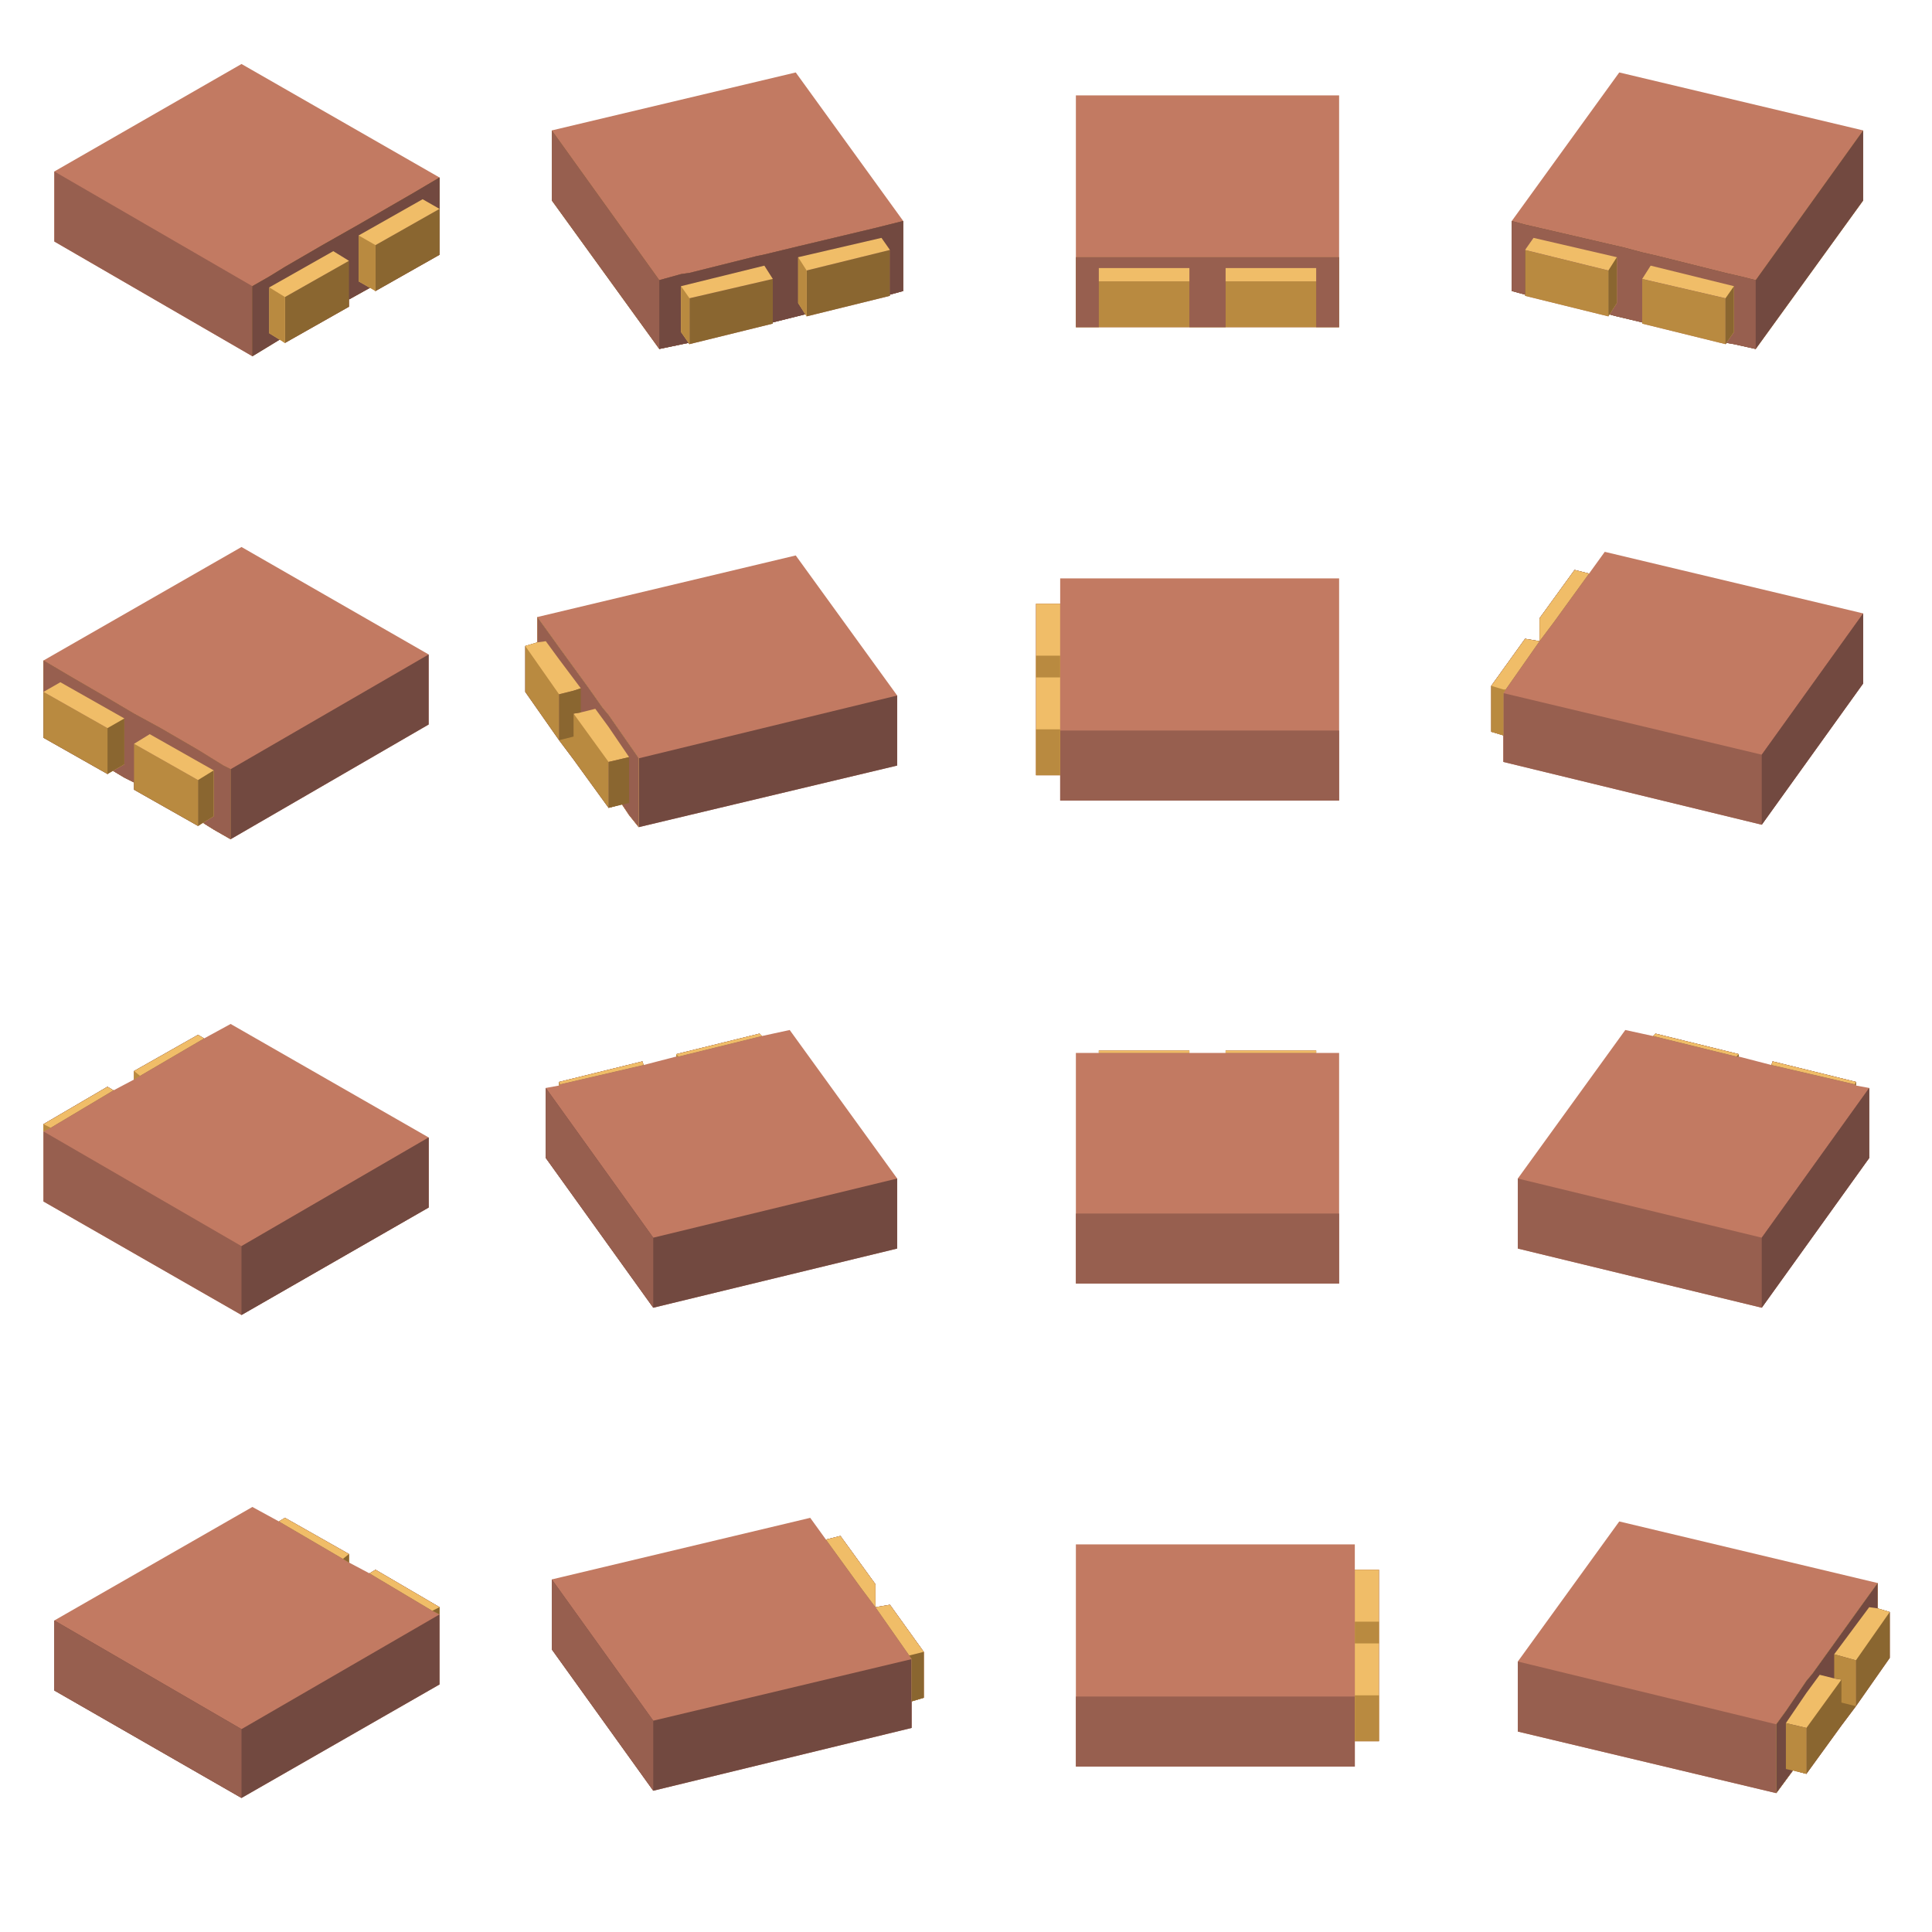
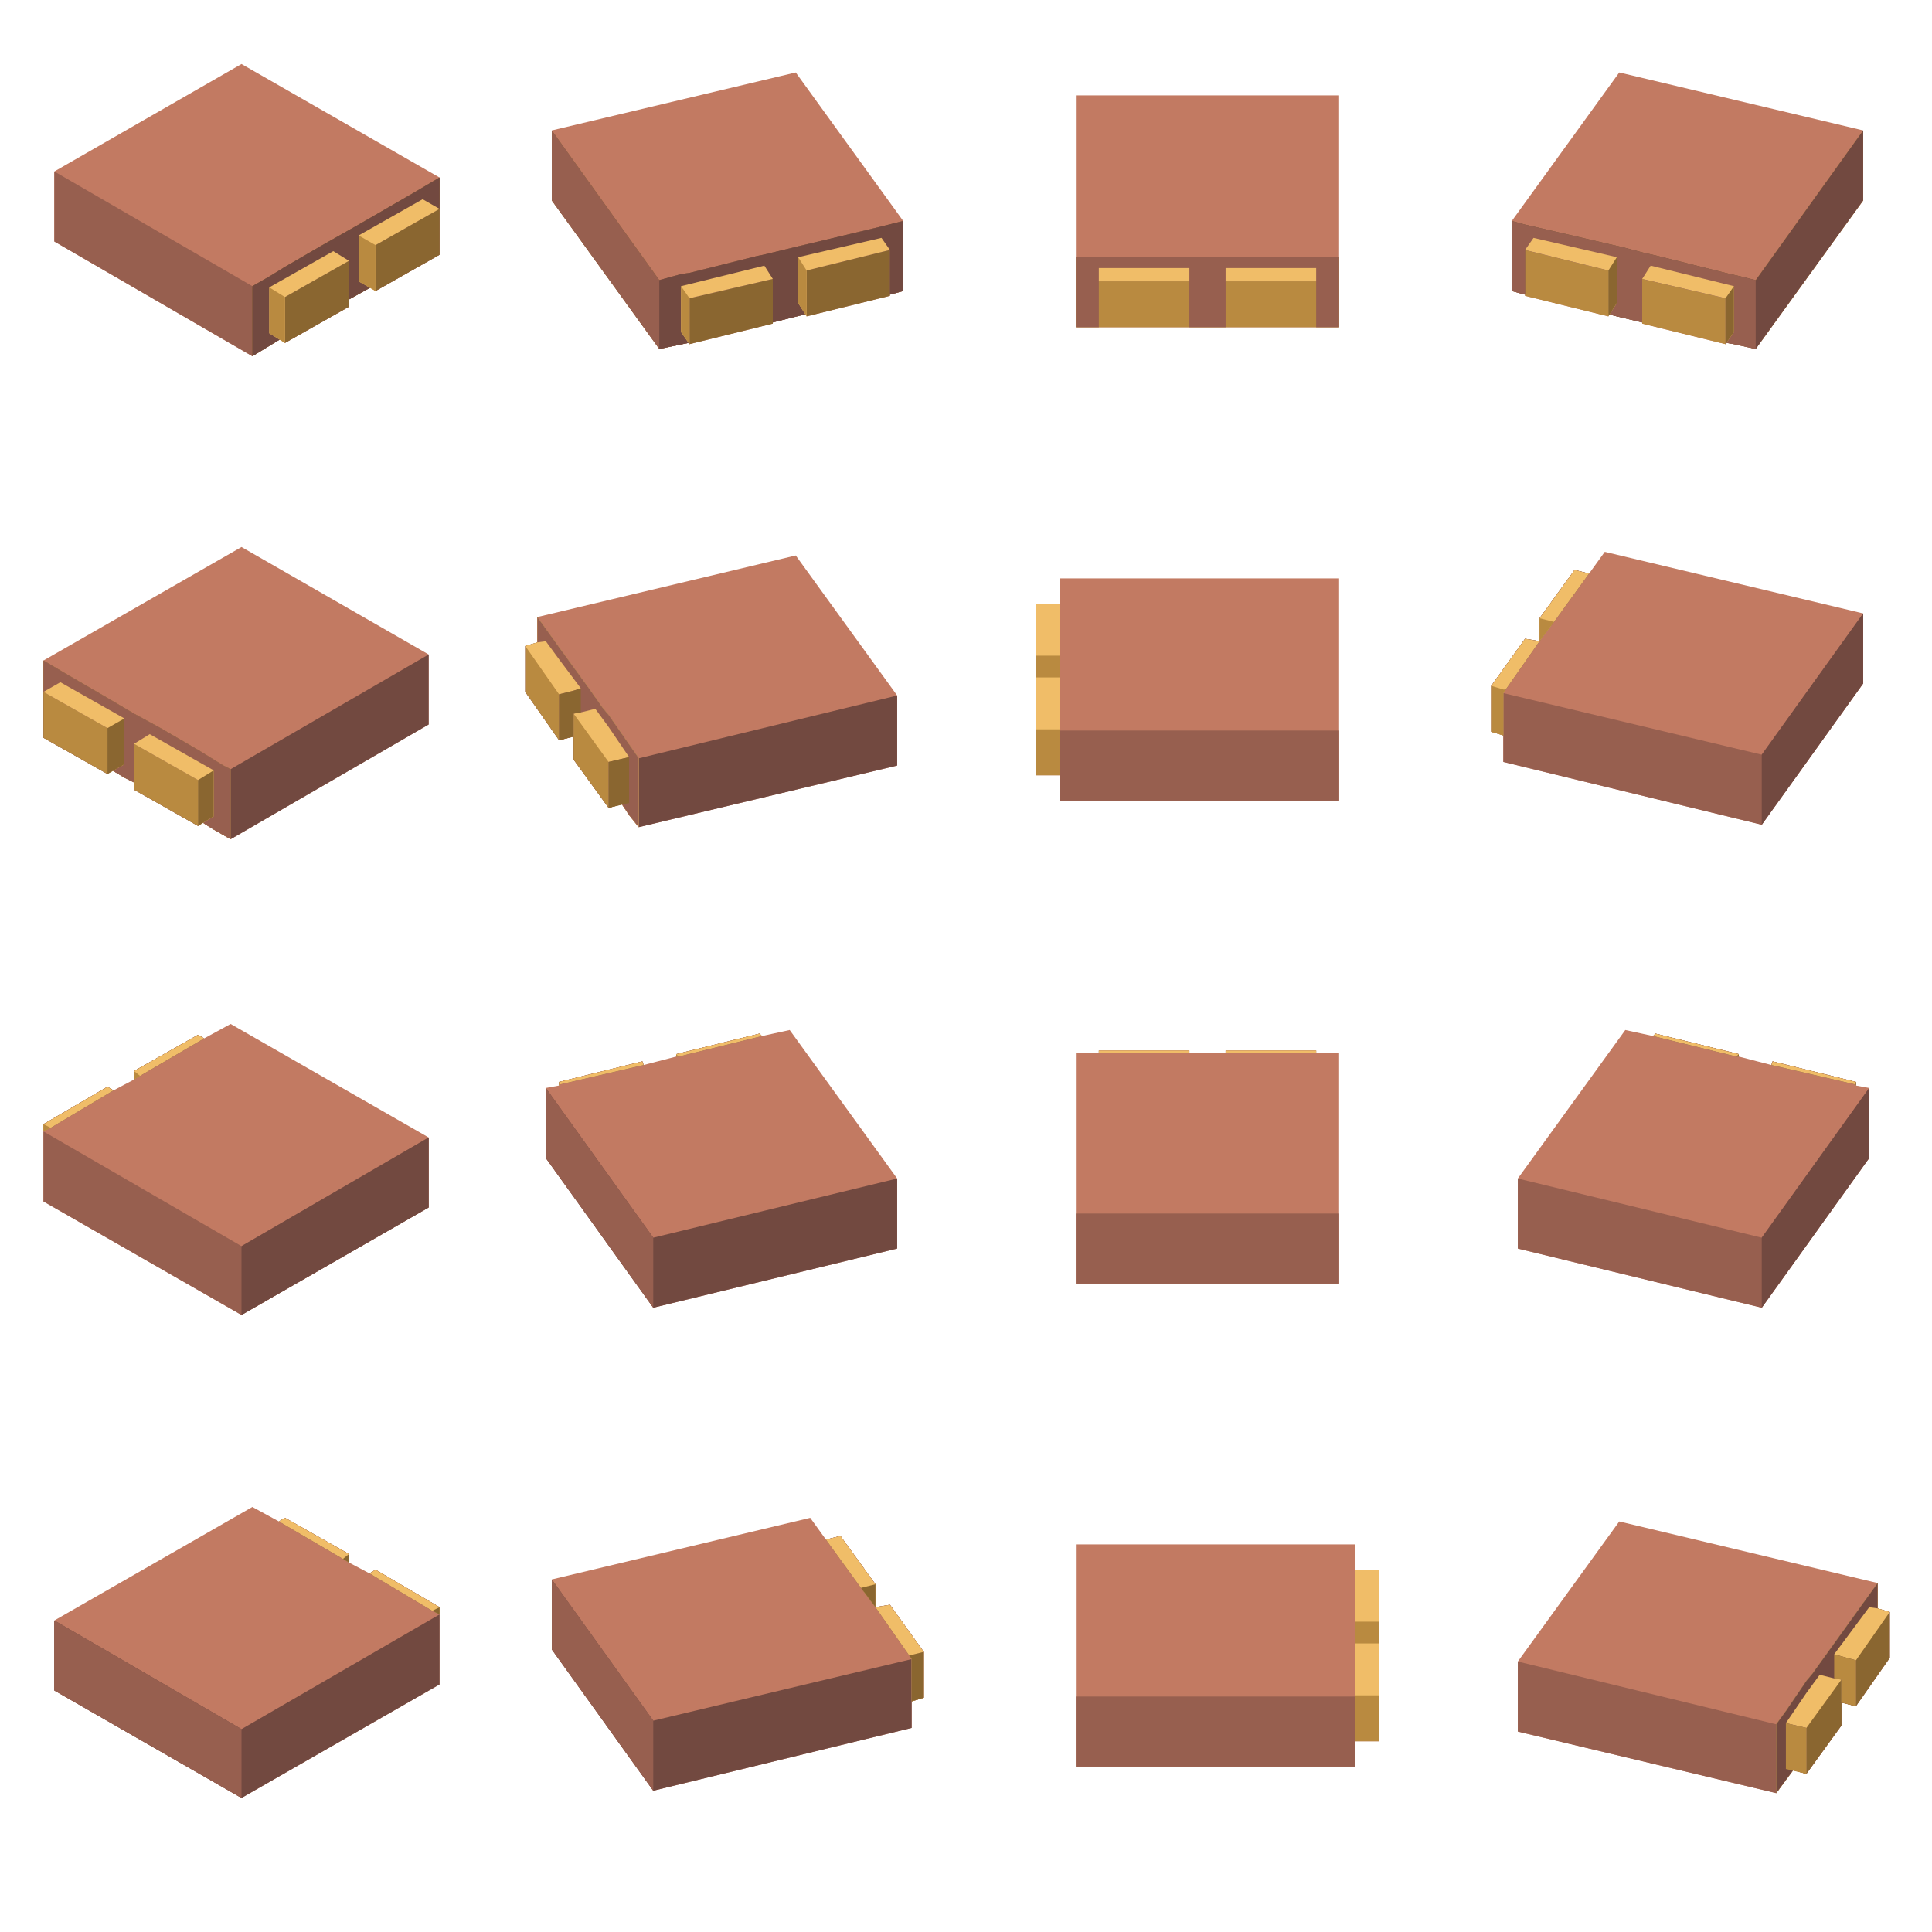
<svg xmlns="http://www.w3.org/2000/svg" width="160" height="160" viewBox="0 0 160 160">
  <svg id="enemy-hostileStation-pod-top-0" x="0" y="0" width="40" height="40" viewBox="0 0 40 40">
    <path fill="#c27a62" d="M23.2,28.1L20.9,29.5L4.5,20L4.5,14.2L20,5.3L36.4,14.7L36.4,21.1L31.1,24.1L30.7,23.8L28.9,24.8L28.9,25.4L23.6,28.4Z" />
    <path fill="#975f4f" d="M23.2,28.1L20.9,29.5L4.5,20L4.5,14.2L20.9,23.7L22.3,22.9L23.6,22.1L26.7,20.3L29.7,18.6L34.2,16L36.4,14.7L36.4,21.1L31.1,24.1L30.7,23.8L28.9,24.8L28.9,25.4L23.6,28.4Z" />
    <path fill="#8a6630" d="M23.2,28.1L20.9,29.5L20.9,23.7L22.3,22.9L23.6,22.1L26.7,20.3L29.7,18.6L34.2,16L36.4,14.7L36.4,21.1L31.1,24.1L30.7,23.8L28.9,24.8L28.9,25.4L23.6,28.4Z" />
    <path fill="#724940" d="M23.2,28.1L20.9,29.5L20.9,23.7L22.3,22.9L23.6,22.1L26.7,20.3L29.7,18.6L34.2,16L36.4,14.7L36.4,17.3L31.1,20.3L31.1,24.1L30.7,23.8L28.9,24.8L28.9,21.6L23.6,24.6L23.6,28.4Z" />
    <path fill="#f0bd68" d="M23.6,24.6L23.6,28.4L22.3,27.6L22.3,23.8L27.6,20.8L28.9,21.6ZM31.1,20.3L31.1,24.1L29.7,23.3L29.7,19.5L35,16.5L36.4,17.3Z" />
    <path fill="#b98a40" d="M22.3,23.8L23.6,24.6L23.6,28.4L22.3,27.6ZM29.7,19.5L31.1,20.3L31.1,24.1L29.7,23.3Z" />
  </svg>
  <svg id="enemy-hostileStation-pod-top-1" x="40" y="0" width="40" height="40" viewBox="0 0 40 40">
    <path fill="#c27a62" d="M17,28.4L14.6,28.9L5.7,16.6L5.7,10.8L25.9,6L34.8,18.3L34.8,24.1L33.7,24.4L33.7,24.5L26.8,26.2L26.8,26L24,26.7L24,26.8L17.1,28.5Z" />
    <path fill="#8a6630" d="M17,28.4L14.6,28.9L5.7,16.6L5.7,10.8L14.6,23.2L16.4,22.7L17.1,22.6L22.7,21.2L23.2,21.1L26.1,20.4L32.4,18.9L34.8,18.3L34.8,24.1L33.7,24.4L33.7,24.5L26.8,26.2L26.8,26L24,26.7L24,26.8L17.1,28.5Z" />
    <path fill="#975f4f" d="M17,28.4L14.6,28.9L5.7,16.6L5.7,10.8L14.6,23.2L16.4,22.7L17.1,22.6L22.7,21.2L23.2,21.1L26.1,20.4L32.4,18.9L34.8,18.3L34.8,24.1L33.7,24.4L33.7,20.7L26.8,22.4L26.8,26.2L26.8,26L24,26.7L24,23.1L17.1,24.7L17.1,28.5Z" />
    <path fill="#724940" d="M17,28.4L14.6,28.9L14.6,23.2L16.4,22.7L17.1,22.6L22.7,21.2L23.2,21.1L26.1,20.4L32.4,18.9L34.8,18.3L34.8,24.1L33.7,24.4L33.7,20.7L26.8,22.4L26.8,26.2L26.8,26L24,26.7L24,23.1L17.1,24.7L17.1,28.5Z" />
    <path fill="#f0bd68" d="M17.1,24.7L17.1,28.5L16.4,27.5L16.4,23.7L23.3,22L24,23.1ZM26.8,22.4L26.8,26.2L26.1,25.1L26.1,21.3L33,19.7L33.7,20.7Z" />
    <path fill="#b98a40" d="M16.4,23.7L17.1,24.7L17.1,28.5L16.4,27.5ZM26.1,21.3L26.8,22.4L26.8,26.2L26.1,25.1Z" />
  </svg>
  <svg id="enemy-hostileStation-pod-top-2" x="80" y="0" width="40" height="40" viewBox="0 0 40 40">
    <path fill="#c27a62" d="M9.1,27.1L9.1,7.9L30.9,7.9L30.9,27.1Z" />
    <path fill="#b98a40" d="M9.1,27.1L9.1,21.3L30.9,21.3L30.9,27.1Z" />
    <path fill="#975f4f" d="M11,27.1L9.1,27.1L9.1,21.3L30.9,21.3L30.9,27.1L29,27.1L29,23.3L21.5,23.3L21.5,27.1L18.5,27.1L18.5,23.3L11,23.3Z" />
    <path fill="#f0bd68" d="M18.5,22.2L18.5,23.3L11,23.3L11,22.2ZM29,22.2L29,23.3L21.5,23.3L21.5,22.2Z" />
  </svg>
  <svg id="enemy-hostileStation-pod-top-3" x="120" y="0" width="40" height="40" viewBox="0 0 40 40">
    <path fill="#c27a62" d="M34.3,16.6L25.4,28.9L23.6,28.5L23,28.4L22.9,28.5L16,26.8L16,26.7L13.9,26.2L13.5,26.1L13.2,26L13.2,26.2L6.3,24.5L6.3,24.4L5.2,24.1L5.2,18.3L14.1,6L34.3,10.8Z" />
    <path fill="#b98a40" d="M34.3,16.6L25.4,28.9L23.6,28.5L23,28.4L22.9,28.5L16,26.8L16,26.7L13.9,26.2L13.5,26.1L13.2,26L13.2,26.2L6.3,24.5L6.3,24.4L5.2,24.1L5.2,18.3L6.3,18.6L7.6,18.9L13.2,20.2L14.5,20.5L16,20.9L17.3,21.2L22.9,22.6L24.2,22.9L25.4,23.2L34.3,10.8Z" />
    <path fill="#724940" d="M34.3,16.6L25.4,28.9L23.6,28.5L23,28.4L22.9,28.5L22.9,24.7L16,23.1L16,26.7L13.9,26.2L13.5,26.1L13.2,26L13.2,26.2L13.2,22.4L6.3,20.7L6.3,24.4L5.2,24.1L5.2,18.3L6.3,18.6L7.6,18.9L13.2,20.2L14.5,20.5L16,20.9L17.3,21.2L22.9,22.6L24.2,22.9L25.4,23.2L34.3,10.8Z" />
    <path fill="#975f4f" d="M6.3,24.4L5.2,24.1L5.2,18.3L6.3,18.6L7.6,18.9L13.2,20.2L14.5,20.5L16,20.9L17.3,21.2L22.9,22.6L24.2,22.9L25.4,23.2L25.4,28.9L23.6,28.5L23,28.4L22.9,28.5L22.9,24.7L16,23.1L16,26.7L13.9,26.2L13.5,26.1L13.2,26L13.2,26.2L13.2,22.4L6.3,20.7Z" />
    <path fill="#f0bd68" d="M13.9,25.1L13.2,26.2L13.2,22.4L6.3,20.7L7,19.7L13.9,21.3ZM23.6,27.5L22.9,28.5L22.9,24.7L16,23.1L16.7,22L23.6,23.7Z" />
    <path fill="#8a6630" d="M13.9,25.1L13.2,26.2L13.2,22.4L13.9,21.3ZM23.6,27.5L22.9,28.5L22.9,24.7L23.6,23.7Z" />
  </svg>
  <svg id="enemy-hostileStation-pod-top-4" x="0" y="40" width="40" height="40" viewBox="0 0 40 40">
    <path fill="#c27a62" d="M35.5,20L19.1,29.5L17.7,28.7L16.9,28.2L16.8,28.1L16.4,28.4L11.1,25.4L11.1,24.8L10.3,24.4L9.3,23.8L8.9,24.1L3.6,21.1L3.6,14.7L20,5.3L35.5,14.2Z" />
    <path fill="#724940" d="M35.5,20L19.1,29.5L17.7,28.7L16.9,28.2L16.8,28.1L16.4,28.4L11.1,25.4L11.1,24.8L10.3,24.4L9.3,23.8L8.9,24.1L3.6,21.1L3.6,14.7L5.8,16L8.9,17.8L11.1,19.1L13.3,20.3L16.4,22.1L18.5,23.4L19.1,23.7L35.5,14.2Z" />
    <path fill="#b98a40" d="M3.6,14.7L5.8,16L8.9,17.8L11.1,19.1L13.3,20.3L16.4,22.1L18.5,23.4L19.1,23.7L19.1,29.5L17.7,28.7L16.9,28.2L16.8,28.1L16.4,28.4L11.1,25.4L11.1,24.8L10.3,24.4L9.3,23.8L8.9,24.1L3.6,21.1Z" />
    <path fill="#975f4f" d="M3.6,17.3L3.6,14.7L5.8,16L8.9,17.8L11.1,19.1L13.3,20.3L16.4,22.1L18.5,23.4L19.1,23.7L19.1,29.5L17.7,28.7L16.9,28.2L16.8,28.1L16.4,28.4L16.4,24.6L11.1,21.6L11.1,24.8L10.3,24.4L9.3,23.8L8.9,24.1L8.9,20.3Z" />
    <path fill="#f0bd68" d="M10.3,23.3L8.9,24.1L8.9,20.3L3.6,17.3L5,16.5L10.3,19.5ZM17.7,27.6L16.4,28.4L16.4,24.6L11.1,21.6L12.4,20.8L17.7,23.8Z" />
    <path fill="#8a6630" d="M10.3,23.3L8.9,24.1L8.9,20.3L10.3,19.5ZM17.7,27.6L16.4,28.4L16.4,24.6L17.7,23.8Z" />
  </svg>
  <svg id="enemy-hostileStation-pod-top-5" x="40" y="40" width="40" height="40" viewBox="0 0 40 40">
-     <path fill="#c27a62" d="M34.3,23.4L12.9,28.5L12.1,27.5L11.5,26.6L10.4,26.9L7.5,22.9L6.3,21.3L3.5,17.3L3.5,13.5L4.5,13.2L4.5,11.1L25.9,6L34.3,17.6Z" />
-     <path fill="#724940" d="M34.3,23.4L12.9,28.5L12.1,27.5L11.5,26.6L10.4,26.9L7.5,22.9L6.3,21.3L3.5,17.3L3.5,13.5L4.5,13.2L4.5,11.1L5.8,12.9L6.3,13.6L8.7,16.9L9.9,18.6L10.4,19.2L12.7,22.5L12.9,22.8L34.3,17.6Z" />
-     <path fill="#b98a40" d="M4.5,13.2L4.5,11.1L5.8,12.9L6.3,13.6L8.7,16.9L9.9,18.6L10.4,19.2L12.7,22.5L12.9,22.8L12.9,28.5L12.1,27.5L11.5,26.6L10.4,26.9L7.5,22.9L6.3,21.3L3.5,17.3L3.5,13.5Z" />
-     <path fill="#f0bd68" d="M4.5,13.2L4.5,11.1L5.8,12.9L6.3,13.6L8.7,16.9L9.9,18.6L10.4,19.2L12.7,22.5L12.9,22.8L12.9,28.5L12.1,27.5L11.5,26.6L10.4,26.9L10.4,23.1L7.5,19.1L6.3,21.3L6.3,17.5L3.5,13.5Z" />
-     <path fill="#975f4f" d="M4.5,13.2L4.5,11.1L5.8,12.9L6.3,13.6L8.7,16.9L9.9,18.6L10.4,19.2L12.7,22.5L12.9,22.8L12.9,28.5L12.1,27.5L11.5,26.6L10.4,26.9L10.4,23.1L12.1,22.7L10.4,20.2L9.3,18.7L8.1,19L7.5,19.1L6.3,21.3L6.3,17.5L7.5,17.2L8.1,17L6.3,14.6L5.2,13.1Z" />
+     <path fill="#c27a62" d="M34.3,23.4L12.9,28.5L12.1,27.5L11.5,26.6L10.4,26.9L7.5,22.9L7.5,21L6.3,21.3L3.5,17.3L3.5,13.5L4.5,13.2L4.5,11.1L25.9,6L34.3,17.6Z" />
+     <path fill="#724940" d="M34.3,23.4L12.9,28.5L12.1,27.5L11.5,26.6L10.4,26.9L7.5,22.9L7.5,21L6.3,21.3L3.5,17.3L3.5,13.5L4.5,13.2L4.5,11.1L5.8,12.9L6.3,13.6L8.7,16.9L9.9,18.6L10.4,19.2L12.7,22.5L12.9,22.8L34.3,17.6Z" />
+     <path fill="#b98a40" d="M4.5,13.2L4.5,11.1L5.8,12.9L6.3,13.6L8.7,16.9L9.9,18.6L10.4,19.2L12.7,22.5L12.9,22.8L12.9,28.5L12.1,27.5L11.5,26.6L10.4,26.9L7.5,22.9L7.5,21L6.3,21.3L3.5,17.3L3.5,13.5Z" />
+     <path fill="#f0bd68" d="M4.5,13.2L4.5,11.1L5.8,12.9L6.3,13.6L8.7,16.9L9.9,18.6L10.4,19.2L12.7,22.5L12.9,22.8L12.9,28.5L12.1,27.5L11.5,26.6L10.4,26.9L10.4,23.1L7.5,19.1L7.5,21L6.3,21.3L6.3,17.5L3.5,13.5Z" />
+     <path fill="#975f4f" d="M4.5,13.2L4.5,11.1L5.8,12.9L6.3,13.6L8.7,16.9L9.9,18.6L10.4,19.2L12.7,22.5L12.9,22.8L12.9,28.5L12.1,27.5L11.5,26.6L10.4,26.9L10.4,23.1L12.1,22.7L10.4,20.2L9.3,18.7L8.1,19L7.5,19.1L7.5,21L6.3,21.3L6.3,17.5L7.5,17.2L8.1,17L6.3,14.6L5.2,13.1Z" />
    <path fill="#8a6630" d="M7.5,21L6.3,21.3L6.3,17.5L7.5,17.2L8.1,17L8.1,19L7.5,19.1ZM12.1,26.5L10.4,26.9L10.4,23.1L12.1,22.7Z" />
  </svg>
  <svg id="enemy-hostileStation-pod-top-6" x="80" y="40" width="40" height="40" viewBox="0 0 40 40">
    <path fill="#c27a62" d="M30.9,26.3L7.8,26.3L7.8,24.2L5.8,24.2L5.8,10L7.8,10L7.8,7.9L30.9,7.9Z" />
    <path fill="#975f4f" d="M30.9,26.3L7.8,26.3L7.8,24.2L5.8,24.2L5.8,10L7.8,10L7.8,20.5L30.9,20.5Z" />
    <path fill="#f0bd68" d="M5.8,10L7.8,10L7.8,24.2L5.8,24.2Z" />
    <path fill="#b98a40" d="M5.8,16.1L5.8,14.3L7.8,14.3L7.8,16.1ZM7.8,24.2L5.8,24.2L5.8,20.4L7.8,20.4Z" />
  </svg>
  <svg id="enemy-hostileStation-pod-top-7" x="120" y="40" width="40" height="40" viewBox="0 0 40 40">
    <path fill="#c27a62" d="M34.3,10.8L34.3,16.6L25.9,28.3L4.5,23.1L4.5,20.9L3.5,20.6L3.5,16.8L6.3,12.9L7.5,13.1L7.5,11.2L10.4,7.2L11.6,7.5L12.9,5.7Z" />
    <path fill="#975f4f" d="M25.9,22.5L34.3,10.8L34.3,16.6L25.9,28.3L4.5,23.1L4.5,20.9L3.5,20.6L3.5,16.8L6.3,12.9L7.5,13.1L7.5,11.2L10.4,7.2L11.6,7.5L8.7,11.5L7.5,13.1L4.7,17.1L4.5,17.4Z" />
    <path fill="#724940" d="M25.9,22.5L34.3,10.8L34.3,16.6L25.9,28.3ZM7.5,13.1L7.5,11.2L10.4,7.2L11.6,7.5L8.7,11.5L7.5,13.1L4.7,17.1L4.5,17.4L4.5,20.9L3.5,20.6L3.5,16.8L6.3,12.9Z" />
    <path fill="#f0bd68" d="M7.5,13.1L7.5,11.2L10.4,7.2L11.6,7.5L8.7,11.5L7.5,13.1L4.7,17.1L4.5,17.4L4.5,20.9L3.5,20.6L3.5,16.8L6.3,12.9Z" />
-     <path fill="#b98a40" d="M4.5,20.9L3.5,20.6L3.5,16.8L4.5,17.1L4.7,17.1L4.5,17.4Z" />
+     <path fill="#b98a40" d="M7.5,11.2L8.7,11.5L7.5,13.1ZM4.5,20.9L3.5,20.6L3.5,16.8L4.5,17.1L4.7,17.1L4.5,17.4Z" />
  </svg>
  <svg id="enemy-hostileStation-pod-top-8" x="0" y="80" width="40" height="40" viewBox="0 0 40 40">
    <path fill="#c27a62" d="M35.5,14.2L35.5,20L20,28.9L3.6,19.5L3.6,13.1L8.9,10L9.4,10.3L11.1,9.4L11.1,8.7L16.4,5.7L16.9,6L19.1,4.8Z" />
    <path fill="#975f4f" d="M20,23.2L35.5,14.2L35.5,20L20,28.9L3.6,19.5L3.6,13.7ZM3.6,13.7L3.6,13.1L8.9,10L9.4,10.3L4.2,13.4ZM11.1,9.4L11.1,8.7L16.4,5.7L16.9,6L11.6,9.1Z" />
    <path fill="#724940" d="M20,23.2L35.5,14.2L35.5,20L20,28.9ZM11.1,9.4L11.1,8.7L16.4,5.7L16.9,6L11.6,9.1ZM3.6,13.7L3.6,13.1L8.9,10L9.4,10.3L4.2,13.4Z" />
    <path fill="#f0bd68" d="M11.1,9.4L11.1,8.7L16.4,5.7L16.9,6L11.6,9.1ZM3.6,13.7L3.6,13.1L8.9,10L9.4,10.3L4.2,13.4Z" />
    <path fill="#b98a40" d="M11.1,9.4L11.1,8.7L11.6,9.1ZM3.6,13.7L3.6,13.1L4.2,13.4Z" />
  </svg>
  <svg id="enemy-hostileStation-pod-top-9" x="40" y="80" width="40" height="40" viewBox="0 0 40 40">
    <path fill="#c27a62" d="M34.3,17.6L34.3,23.4L14.1,28.3L5.2,15.9L5.2,10.1L6.3,9.9L6.3,9.6L13.2,7.9L13.3,8.2L16,7.5L16,7.3L22.9,5.6L23.1,5.8L25.4,5.3Z" />
    <path fill="#724940" d="M14.1,22.5L34.3,17.6L34.3,23.4L14.1,28.3L5.2,15.9L5.2,10.1ZM16,7.5L16,7.3L22.9,5.6L23.1,5.8L16.2,7.5ZM6.3,9.9L6.3,9.6L13.2,7.9L13.3,8.2L6.4,9.8Z" />
    <path fill="#975f4f" d="M14.1,28.3L5.2,15.9L5.2,10.1L14.1,22.5ZM16,7.5L16,7.3L22.9,5.6L23.1,5.8L16.2,7.5ZM6.3,9.9L6.3,9.6L13.2,7.9L13.3,8.2L6.4,9.8Z" />
    <path fill="#f0bd68" d="M16,7.5L16,7.3L22.9,5.6L23.1,5.8L16.2,7.5ZM6.3,9.9L6.3,9.6L13.2,7.9L13.3,8.2L6.4,9.8Z" />
    <path fill="#b98a40" d="M16,7.5L16,7.3L16.2,7.5ZM6.3,9.9L6.3,9.6L6.4,9.8Z" />
  </svg>
  <svg id="enemy-hostileStation-pod-top-10" x="80" y="80" width="40" height="40" viewBox="0 0 40 40">
    <path fill="#c27a62" d="M30.9,26.3L9.1,26.3L9.1,7.2L11,7.2L11,7L18.5,7L18.5,7.2L21.5,7.2L21.5,7L29,7L29,7.2L30.9,7.2Z" />
    <path fill="#975f4f" d="M9.1,20.5L30.9,20.5L30.9,26.3L9.1,26.3ZM21.5,7.2L21.5,7L29,7L29,7.2ZM11,7.2L11,7L18.5,7L18.5,7.2Z" />
    <path fill="#f0bd68" d="M21.5,7.2L21.5,7L29,7L29,7.2ZM11,7.2L11,7L18.5,7L18.5,7.2Z" />
  </svg>
  <svg id="enemy-hostileStation-pod-top-11" x="120" y="80" width="40" height="40" viewBox="0 0 40 40">
    <path fill="#c27a62" d="M25.9,28.3L5.7,23.4L5.7,17.6L14.6,5.3L16.9,5.8L17.1,5.6L24,7.3L24,7.5L26.7,8.2L26.8,7.9L33.7,9.6L33.7,9.9L34.8,10.1L34.8,15.9Z" />
    <path fill="#975f4f" d="M5.7,17.6L25.9,22.5L34.8,10.1L34.8,15.9L25.9,28.3L5.7,23.4ZM33.7,9.6L33.7,9.9L33.6,9.8L26.7,8.2L26.8,7.9ZM24,7.3L24,7.5L23.8,7.5L16.9,5.8L17.1,5.6Z" />
    <path fill="#724940" d="M25.9,22.5L34.8,10.1L34.8,15.9L25.9,28.3ZM33.7,9.6L33.7,9.9L33.6,9.8L26.7,8.2L26.8,7.9ZM24,7.3L24,7.5L23.8,7.5L16.9,5.8L17.1,5.6Z" />
    <path fill="#f0bd68" d="M33.7,9.6L33.7,9.9L33.6,9.8L26.7,8.2L26.8,7.9ZM24,7.3L24,7.5L23.8,7.5L16.9,5.8L17.1,5.6Z" />
    <path fill="#8a6630" d="M33.6,9.8L33.7,9.6L33.7,9.9ZM23.8,7.5L24,7.3L24,7.5Z" />
  </svg>
  <svg id="enemy-hostileStation-pod-top-12" x="0" y="120" width="40" height="40" viewBox="0 0 40 40">
    <path fill="#c27a62" d="M20,28.9L4.5,20L4.5,14.2L20.9,4.8L23.1,6L23.6,5.7L28.9,8.7L28.9,9.4L30.6,10.3L31.1,10L36.4,13.1L36.4,19.5Z" />
    <path fill="#724940" d="M4.5,14.2L20,23.2L36.4,13.7L36.4,19.5L20,28.9L4.5,20ZM36.4,13.7L35.8,13.4L30.6,10.3L31.1,10L36.4,13.1ZM28.9,8.7L28.9,9.4L28.4,9.1L23.1,6L23.6,5.7Z" />
    <path fill="#975f4f" d="M4.5,14.2L20,23.2L20,28.9L4.5,20ZM36.4,13.1L36.4,13.7L35.8,13.4L30.6,10.3L31.1,10ZM28.9,8.7L28.9,9.4L28.4,9.1L23.1,6L23.6,5.7Z" />
    <path fill="#f0bd68" d="M36.4,13.1L36.4,13.7L35.8,13.4L30.6,10.3L31.1,10ZM28.9,8.7L28.9,9.4L28.4,9.1L23.1,6L23.6,5.7Z" />
    <path fill="#8a6630" d="M35.8,13.4L36.4,13.1L36.4,13.7ZM28.4,9.1L28.9,8.7L28.9,9.4Z" />
  </svg>
  <svg id="enemy-hostileStation-pod-top-13" x="40" y="120" width="40" height="40" viewBox="0 0 40 40">
    <path fill="#c27a62" d="M14.1,28.3L5.7,16.6L5.7,10.8L27.1,5.7L28.4,7.5L29.6,7.2L32.5,11.2L32.5,13.1L33.7,12.9L36.5,16.8L36.5,20.6L35.5,20.9L35.5,23.1Z" />
    <path fill="#724940" d="M5.7,10.8L14.1,22.5L35.5,17.4L35.3,17.1L32.5,13.1L31.3,11.5L28.4,7.5L29.6,7.2L32.5,11.2L32.5,13.1L33.7,12.9L36.5,16.8L36.5,20.6L35.5,20.9L35.5,23.1L14.1,28.3L5.7,16.6Z" />
    <path fill="#975f4f" d="M5.7,10.8L14.1,22.5L14.1,28.3L5.7,16.6ZM36.5,16.8L36.5,20.6L35.5,20.9L35.5,17.4L35.3,17.1L32.5,13.1L31.3,11.5L28.4,7.5L29.6,7.2L32.5,11.2L32.5,13.1L33.7,12.9Z" />
    <path fill="#f0bd68" d="M36.5,16.8L36.5,20.6L35.5,20.9L35.5,17.4L35.3,17.1L32.5,13.1L31.3,11.5L28.4,7.5L29.6,7.2L32.5,11.2L32.5,13.1L33.7,12.9Z" />
-     <path fill="#8a6630" d="M35.3,17.1L36.5,16.8L36.5,20.6L35.5,20.9L35.5,17.4Z" />
+     <path fill="#8a6630" d="M35.3,17.1L36.5,16.8L36.5,20.6L35.5,20.9L35.5,17.4ZM31.3,11.5L32.5,11.2L32.5,13.1Z" />
  </svg>
  <svg id="enemy-hostileStation-pod-top-14" x="80" y="120" width="40" height="40" viewBox="0 0 40 40">
    <path fill="#c27a62" d="M32.2,24.2L32.2,26.3L9.1,26.3L9.1,7.9L32.2,7.9L32.2,10L34.2,10L34.2,24.2Z" />
    <path fill="#975f4f" d="M9.1,20.5L32.2,20.5L32.2,10L34.2,10L34.2,24.2L32.2,24.2L32.2,26.3L9.1,26.3Z" />
    <path fill="#f0bd68" d="M34.2,24.2L32.2,24.2L32.2,10L34.2,10Z" />
    <path fill="#b98a40" d="M32.2,20.4L34.2,20.4L34.2,24.2L32.2,24.2ZM32.2,14.3L34.2,14.3L34.2,16.1L32.2,16.1Z" />
  </svg>
  <svg id="enemy-hostileStation-pod-top-15" x="120" y="120" width="40" height="40" viewBox="0 0 40 40">
-     <path fill="#c27a62" d="M28.5,26.6L27.1,28.5L5.7,23.4L5.7,17.6L14.1,6L35.5,11.1L35.5,13.2L36.5,13.5L36.5,17.3L33.7,21.3L32.5,22.9L29.6,26.9Z" />
-     <path fill="#975f4f" d="M28.5,26.6L27.1,28.5L5.7,23.4L5.7,17.6L27.1,22.8L27.9,21.7L29.6,19.2L30.1,18.6L31.9,16.1L34.2,12.9L35.5,11.1L35.5,13.2L36.5,13.5L36.5,17.3L33.7,21.3L32.5,22.9L29.6,26.9Z" />
-     <path fill="#8a6630" d="M28.5,26.6L27.1,28.5L27.1,22.8L27.9,21.7L29.6,19.2L30.1,18.6L31.9,16.1L34.2,12.9L35.5,11.1L35.5,13.2L36.5,13.5L36.5,17.3L33.7,21.3L32.5,22.9L29.6,26.9Z" />
-     <path fill="#f0bd68" d="M28.5,26.6L27.1,28.5L27.1,22.8L27.9,21.7L29.6,19.2L30.1,18.6L31.9,16.1L34.2,12.9L35.5,11.1L35.5,13.2L36.5,13.5L33.7,17.5L33.7,21.3L32.5,19.1L29.6,23.1L29.6,26.9Z" />
-     <path fill="#724940" d="M28.5,26.6L27.1,28.5L27.1,22.8L27.9,21.7L29.6,19.2L30.1,18.6L31.9,16.1L34.2,12.9L35.5,11.1L35.5,13.2L34.8,13.1L31.9,17L33.7,17.5L33.7,21.3L32.5,19.1L31.9,19L30.7,18.7L29.6,20.2L27.9,22.7L29.6,23.1L29.6,26.9Z" />
+     <path fill="#c27a62" d="M28.5,26.6L27.1,28.5L5.7,23.4L5.7,17.6L14.1,6L35.5,11.1L35.5,13.2L36.5,13.5L36.5,17.3L33.7,21.3L32.5,21L32.5,22.9L29.6,26.9Z" />
+     <path fill="#975f4f" d="M28.5,26.6L27.1,28.5L5.7,23.4L5.7,17.6L27.1,22.8L27.9,21.7L29.6,19.2L30.1,18.6L31.9,16.1L34.2,12.9L35.5,11.1L35.5,13.2L36.5,13.5L36.5,17.3L33.7,21.3L32.5,21L32.5,22.9L29.6,26.9Z" />
+     <path fill="#8a6630" d="M28.5,26.6L27.1,28.5L27.1,22.8L27.9,21.7L29.6,19.2L30.1,18.6L31.9,16.1L34.2,12.9L35.5,11.1L35.5,13.2L36.5,13.5L36.5,17.3L33.7,21.3L32.5,21L32.5,22.9L29.6,26.9Z" />
+     <path fill="#f0bd68" d="M28.5,26.6L27.1,28.5L27.1,22.8L27.9,21.7L29.6,19.2L30.1,18.6L31.9,16.1L34.2,12.9L35.5,11.1L35.5,13.2L36.5,13.5L33.7,17.5L33.7,21.3L32.5,21L32.5,19.1L29.6,23.1L29.6,26.9Z" />
+     <path fill="#724940" d="M28.5,26.6L27.1,28.5L27.1,22.8L27.9,21.7L29.6,19.2L30.1,18.6L31.9,16.1L34.2,12.9L35.5,11.1L35.5,13.2L34.8,13.1L31.9,17L33.7,17.5L33.7,21.3L32.5,21L32.5,19.1L31.9,19L30.7,18.7L29.6,20.2L27.9,22.7L29.6,23.1L29.6,26.9Z" />
    <path fill="#b98a40" d="M27.9,22.7L29.6,23.1L29.6,26.9L27.9,26.5ZM31.9,17L33.7,17.5L33.7,21.3L32.5,21L32.5,19.1L31.9,19Z" />
  </svg>
</svg>
